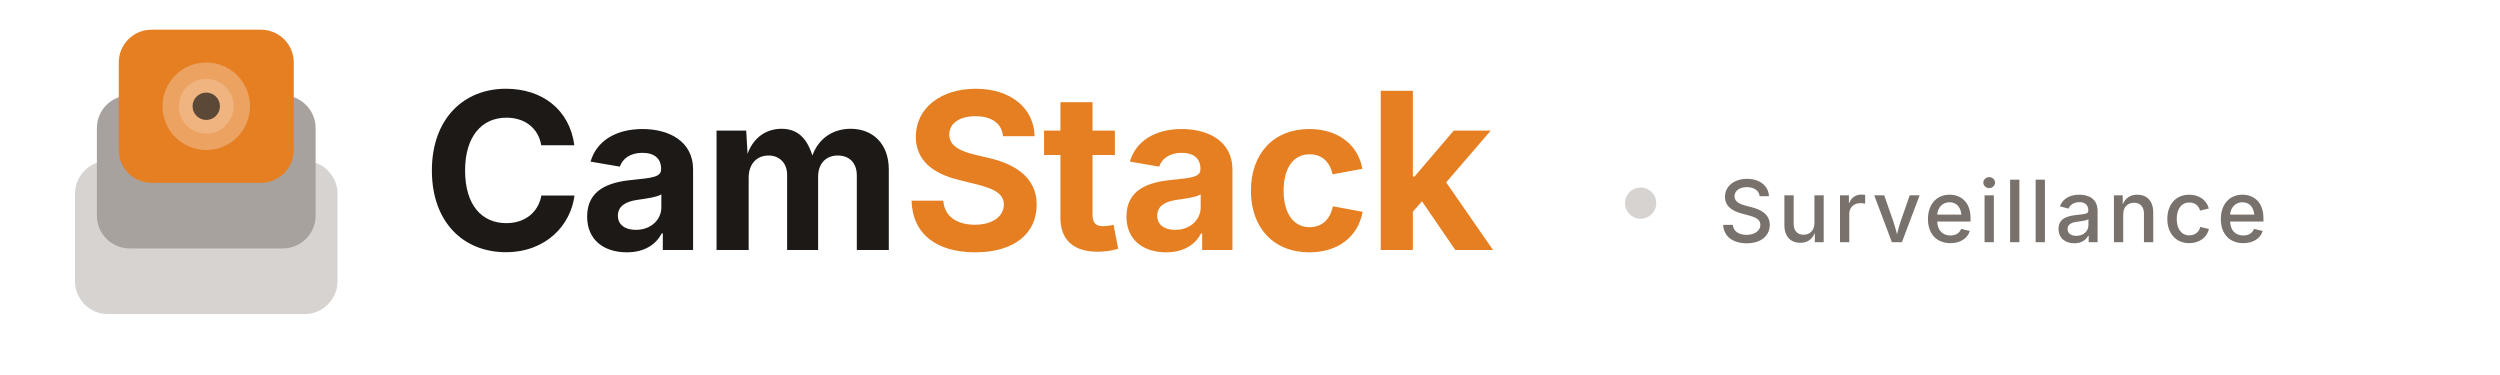
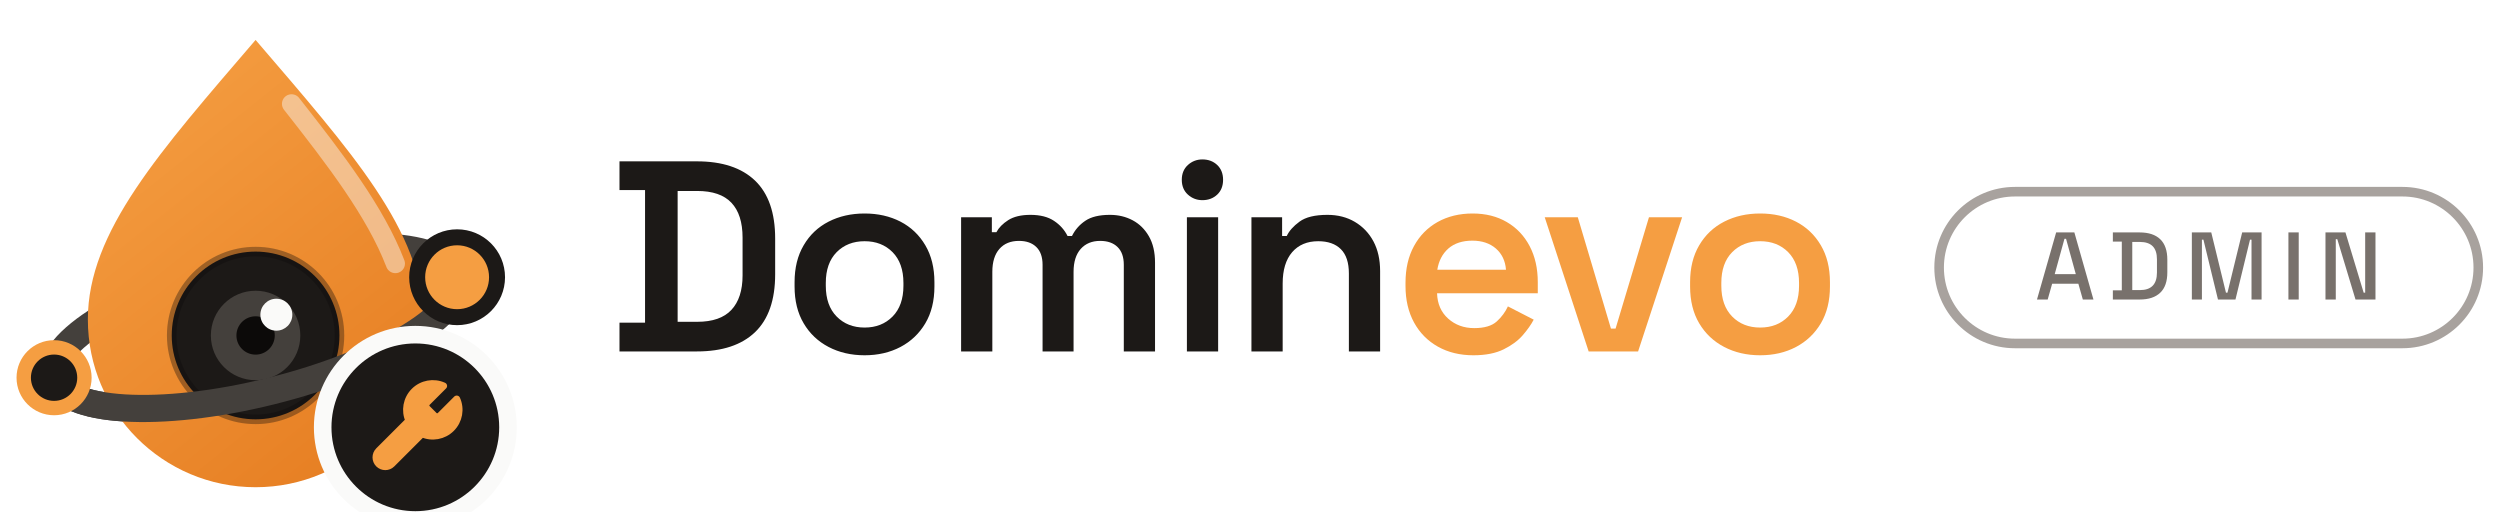
- <svg xmlns="http://www.w3.org/2000/svg" viewBox="0 0 320 48" fill="none">
-   <g transform="translate(4, 1) scale(0.7)">
-     <rect x="8" y="28" width="48" height="28" rx="6" fill="#d6d3d1" />
-     <rect x="12" y="16" width="40" height="28" rx="6" fill="#a8a29e" />
-     <rect x="16" y="4" width="32" height="28" rx="6" fill="#e67e22" />
-     <circle cx="32" cy="18" r="8" fill="#fafaf9" opacity="0.3" />
-     <circle cx="32" cy="18" r="5" fill="#fafaf9" opacity="0.2" />
-     <circle cx="32" cy="18" r="2.5" fill="#1c1917" opacity="0.7" />
+ <svg xmlns="http://www.w3.org/2000/svg" width="313" height="64" viewBox="0 0 313 64" fill="none">
+   <ellipse cx="32" cy="41" rx="26" ry="8.2" fill="none" stroke="#44403c" stroke-width="3.4" stroke-linecap="round" transform="rotate(-14 32 41)" />
+   <defs>
+     <linearGradient id="g24" x1="0.2" y1="0" x2="0.8" y2="1">
+       <stop offset="0" stop-color="#f59e42" />
+       <stop offset="1" stop-color="#e67e22" />
+     </linearGradient>
+   </defs>
+   <path d="M32 5 C44 19 53 29 53 40 a21 21 0 0 1 -42 0 C11 29 20 19 32 5 Z" fill="url(#g24)" />
+   <path d="M36.5 13 C42 20 47 26.5 49.5 33" stroke="#fafaf9" stroke-opacity="0.45" stroke-width="2.4" stroke-linecap="round" fill="none" />
+   <circle cx="32" cy="42" r="10.5" fill="#1c1917" />
+   <circle cx="32" cy="42" r="10.5" fill="none" stroke="#0c0a09" stroke-opacity="0.35" stroke-width="1.2" />
+   <circle cx="32" cy="42" r="5.6" fill="#44403c" />
+   <circle cx="32" cy="42" r="2.4" fill="#0c0a09" />
+   <circle cx="34.6" cy="39.4" r="2" fill="#fafaf9" />
+   <defs>
+     <clipPath id="c25">
+       <rect x="0" y="41" width="64" height="30" />
+     </clipPath>
+   </defs>
+   <g transform="rotate(-14 32 41)">
+     <ellipse cx="32" cy="41" rx="26" ry="8.2" fill="none" stroke="#44403c" stroke-width="3.4" stroke-linecap="round" clip-path="url(#c25)" />
  </g>
-   <text x="54" y="32" font-family="system-ui, -apple-system, sans-serif" font-size="28" font-weight="700" letter-spacing="-0.5" fill="#1c1917">
-     Cam<tspan fill="#e67e22">Stack</tspan>
-   </text>
-   <circle cx="210" cy="26" r="2" fill="#d6d3d1" />
-   <text x="220" y="31" font-family="system-ui, -apple-system, sans-serif" font-size="11" font-weight="500" letter-spacing="0.5" fill="#78716c">
-     Surveillance
-   </text>
+   <circle cx="57.23" cy="34.71" r="5" fill="#f59e42" stroke="#1c1917" stroke-width="2" />
+   <circle cx="6.77" cy="47.29" r="3.8" fill="#1c1917" stroke="#f59e42" stroke-width="1.8" />
+   <circle cx="52" cy="53.5" r="12.7" fill="#fafaf9" />
+   <circle cx="52" cy="53.5" r="10.5" fill="#1c1917" />
+   <g transform="translate(45.4375 46.9375) scale(0.546875)">
+     <path d="M14.7 6.3a1 1 0 0 0 0 1.4l1.6 1.6a1 1 0 0 0 1.4 0l3.77-3.77a6 6 0 0 1-7.94 7.94l-6.91 6.91a2.12 2.12 0 0 1-3-3l6.91-6.91a6 6 0 0 1 7.94-7.94l-3.76 3.76z" fill="#f59e42" stroke="#f59e42" stroke-width="1.6" stroke-linejoin="round" />
+   </g>
+   <path d="M87.25 44L77.56 44L77.56 40.40L80.76 40.40L80.76 23.80L77.56 23.80L77.56 20.20L87.25 20.20Q92.01 20.20 94.53 22.61Q97.05 25.03 97.05 29.86L97.05 29.86L97.05 34.34Q97.05 39.17 94.53 41.59Q92.01 44 87.25 44L87.25 44ZM84.84 23.91L84.84 40.29L87.29 40.29Q90.18 40.29 91.57 38.80Q92.97 37.30 92.97 34.48L92.97 34.48L92.97 29.75Q92.97 26.86 91.57 25.38Q90.18 23.91 87.29 23.91L87.29 23.91L84.84 23.91ZM108.25 44.48L108.25 44.48Q105.73 44.48 103.74 43.44Q101.75 42.40 100.62 40.48Q99.48 38.56 99.48 35.87L99.48 35.87L99.48 35.33Q99.48 32.64 100.62 30.71Q101.75 28.77 103.74 27.75Q105.73 26.73 108.25 26.73L108.25 26.73Q110.76 26.73 112.74 27.75Q114.71 28.77 115.85 30.71Q116.99 32.64 116.99 35.33L116.99 35.33L116.99 35.87Q116.99 38.56 115.85 40.48Q114.71 42.40 112.74 43.44Q110.76 44.48 108.25 44.48ZM108.25 41.01L108.25 41.01Q110.39 41.01 111.75 39.63Q113.11 38.25 113.11 35.77L113.11 35.77L113.11 35.43Q113.11 32.95 111.75 31.57Q110.39 30.20 108.25 30.20L108.25 30.20Q106.11 30.20 104.75 31.57Q103.39 32.95 103.39 35.43L103.39 35.43L103.39 35.77Q103.39 38.25 104.75 39.63Q106.11 41.01 108.25 41.01ZM124.24 44L120.33 44L120.33 27.20L124.18 27.20L124.18 29.07L124.75 29.07Q125.20 28.22 126.23 27.56Q127.27 26.90 129.00 26.90L129.00 26.90Q130.84 26.90 131.96 27.65Q133.08 28.39 133.66 29.55L133.66 29.55L134.21 29.55Q134.78 28.39 135.87 27.65Q136.96 26.90 138.97 26.90L138.97 26.90Q140.53 26.90 141.81 27.58Q143.08 28.26 143.84 29.58Q144.61 30.91 144.61 32.88L144.61 32.88L144.61 44L140.70 44L140.70 33.15Q140.70 31.69 139.92 30.93Q139.14 30.16 137.74 30.16L137.74 30.16Q136.21 30.16 135.31 31.16Q134.41 32.17 134.41 34.04L134.41 34.04L134.41 44L130.53 44L130.53 33.15Q130.53 31.69 129.75 30.93Q128.97 30.16 127.58 30.16L127.58 30.16Q126.01 30.16 125.13 31.16Q124.24 32.17 124.24 34.04L124.24 34.04L124.24 44ZM152.51 44L148.60 44L148.60 27.20L152.51 27.20L152.51 44ZM150.54 25.06L150.54 25.06Q149.49 25.06 148.72 24.36Q147.96 23.67 147.96 22.51L147.96 22.51Q147.96 21.36 148.72 20.66Q149.49 19.96 150.54 19.96L150.54 19.96Q151.66 19.96 152.40 20.66Q153.13 21.36 153.13 22.51L153.13 22.51Q153.13 23.67 152.40 24.36Q151.66 25.06 150.54 25.06ZM160.59 44L156.68 44L156.68 27.20L160.52 27.20L160.52 29.55L161.10 29.55Q161.54 28.60 162.70 27.75Q163.85 26.90 166.20 26.90L166.20 26.90Q168.14 26.90 169.63 27.78Q171.13 28.67 171.96 30.23Q172.79 31.79 172.79 33.94L172.79 33.94L172.79 44L168.88 44L168.88 34.24Q168.88 32.20 167.88 31.20Q166.88 30.20 165.04 30.20L165.04 30.20Q162.97 30.20 161.78 31.57Q160.59 32.95 160.59 35.50L160.59 35.50L160.59 44Z" fill="#1c1917" />
+   <path d="M184.47 44.48L184.47 44.48Q181.96 44.48 180.04 43.41Q178.11 42.33 177.04 40.38Q175.97 38.42 175.97 35.81L175.97 35.81L175.97 35.40Q175.97 32.75 177.03 30.81Q178.08 28.87 179.98 27.80Q181.89 26.73 184.37 26.73L184.37 26.73Q186.82 26.73 188.65 27.80Q190.49 28.87 191.51 30.81Q192.53 32.75 192.53 35.33L192.53 35.33L192.53 36.72L179.92 36.72Q179.98 38.70 181.31 39.89Q182.64 41.08 184.57 41.08L184.57 41.08Q186.48 41.08 187.40 40.24Q188.31 39.41 188.79 38.36L188.79 38.36L192.02 40.02Q191.54 40.94 190.64 41.98Q189.74 43.01 188.25 43.74Q186.75 44.48 184.47 44.48ZM179.95 33.77L179.95 33.77L188.55 33.77Q188.42 32.10 187.28 31.11Q186.14 30.13 184.34 30.13L184.34 30.13Q182.47 30.13 181.34 31.11Q180.22 32.10 179.95 33.77ZM205.09 44L198.90 44L193.40 27.20L197.54 27.20L201.69 41.14L202.27 41.14L206.45 27.20L210.60 27.20L205.09 44ZM220.37 44.48L220.37 44.48Q217.86 44.48 215.87 43.44Q213.88 42.40 212.74 40.48Q211.60 38.56 211.60 35.87L211.60 35.87L211.60 35.33Q211.60 32.64 212.74 30.71Q213.88 28.77 215.87 27.75Q217.86 26.73 220.37 26.73L220.37 26.73Q222.89 26.73 224.86 27.75Q226.83 28.77 227.97 30.71Q229.11 32.64 229.11 35.33L229.11 35.33L229.11 35.87Q229.11 38.56 227.97 40.48Q226.83 42.40 224.86 43.44Q222.89 44.48 220.37 44.48ZM220.37 41.01L220.37 41.01Q222.52 41.01 223.88 39.63Q225.24 38.25 225.24 35.77L225.24 35.77L225.24 35.43Q225.24 32.95 223.88 31.57Q222.52 30.20 220.37 30.20L220.37 30.20Q218.23 30.20 216.87 31.57Q215.51 32.95 215.51 35.43L215.51 35.43L215.51 35.77Q215.51 38.25 216.87 39.63Q218.23 41.01 220.37 41.01Z" fill="#f59e42" />
+   <rect x="242.778" y="24" width="67.504" height="19" rx="9.5" fill="none" stroke="#a8a29e" stroke-width="1.2" />
+   <path d="M256.37 37.50L255.03 37.50L257.43 29.10L259.71 29.10L262.10 37.50L260.77 37.50L260.21 35.52L256.93 35.52L256.37 37.50ZM258.47 29.90L257.25 34.32L259.89 34.32L258.67 29.90L258.47 29.90ZM267.89 37.50L264.53 37.50L264.53 36.35L265.65 36.35L265.65 30.25L264.53 30.25L264.53 29.10L267.89 29.10Q269.57 29.10 270.46 29.95Q271.35 30.80 271.35 32.52L271.35 32.52L271.35 34.09Q271.35 35.81 270.46 36.65Q269.57 37.50 267.89 37.50L267.89 37.50ZM266.96 30.29L266.96 36.32L267.90 36.32Q268.99 36.32 269.52 35.77Q270.05 35.22 270.05 34.13L270.05 34.13L270.05 32.47Q270.05 31.37 269.52 30.83Q268.99 30.29 267.90 30.29L267.90 30.29L266.96 30.29ZM275.68 37.50L274.42 37.50L274.42 29.10L276.85 29.10L278.69 36.64L278.88 36.64L280.72 29.10L283.15 29.10L283.15 37.50L281.89 37.50L281.89 30.01L281.70 30.01L279.88 37.50L277.69 37.50L275.87 30.01L275.68 30.01L275.68 37.50ZM287.80 37.50L286.51 37.50L286.51 29.10L287.80 29.10L287.80 37.50ZM292.44 37.50L291.15 37.50L291.15 29.10L293.65 29.10L295.93 36.64L296.12 36.64L296.12 29.10L297.41 29.10L297.41 37.50L294.91 37.50L292.63 29.95L292.44 29.95L292.44 37.50Z" fill="#78716c" />
</svg>
